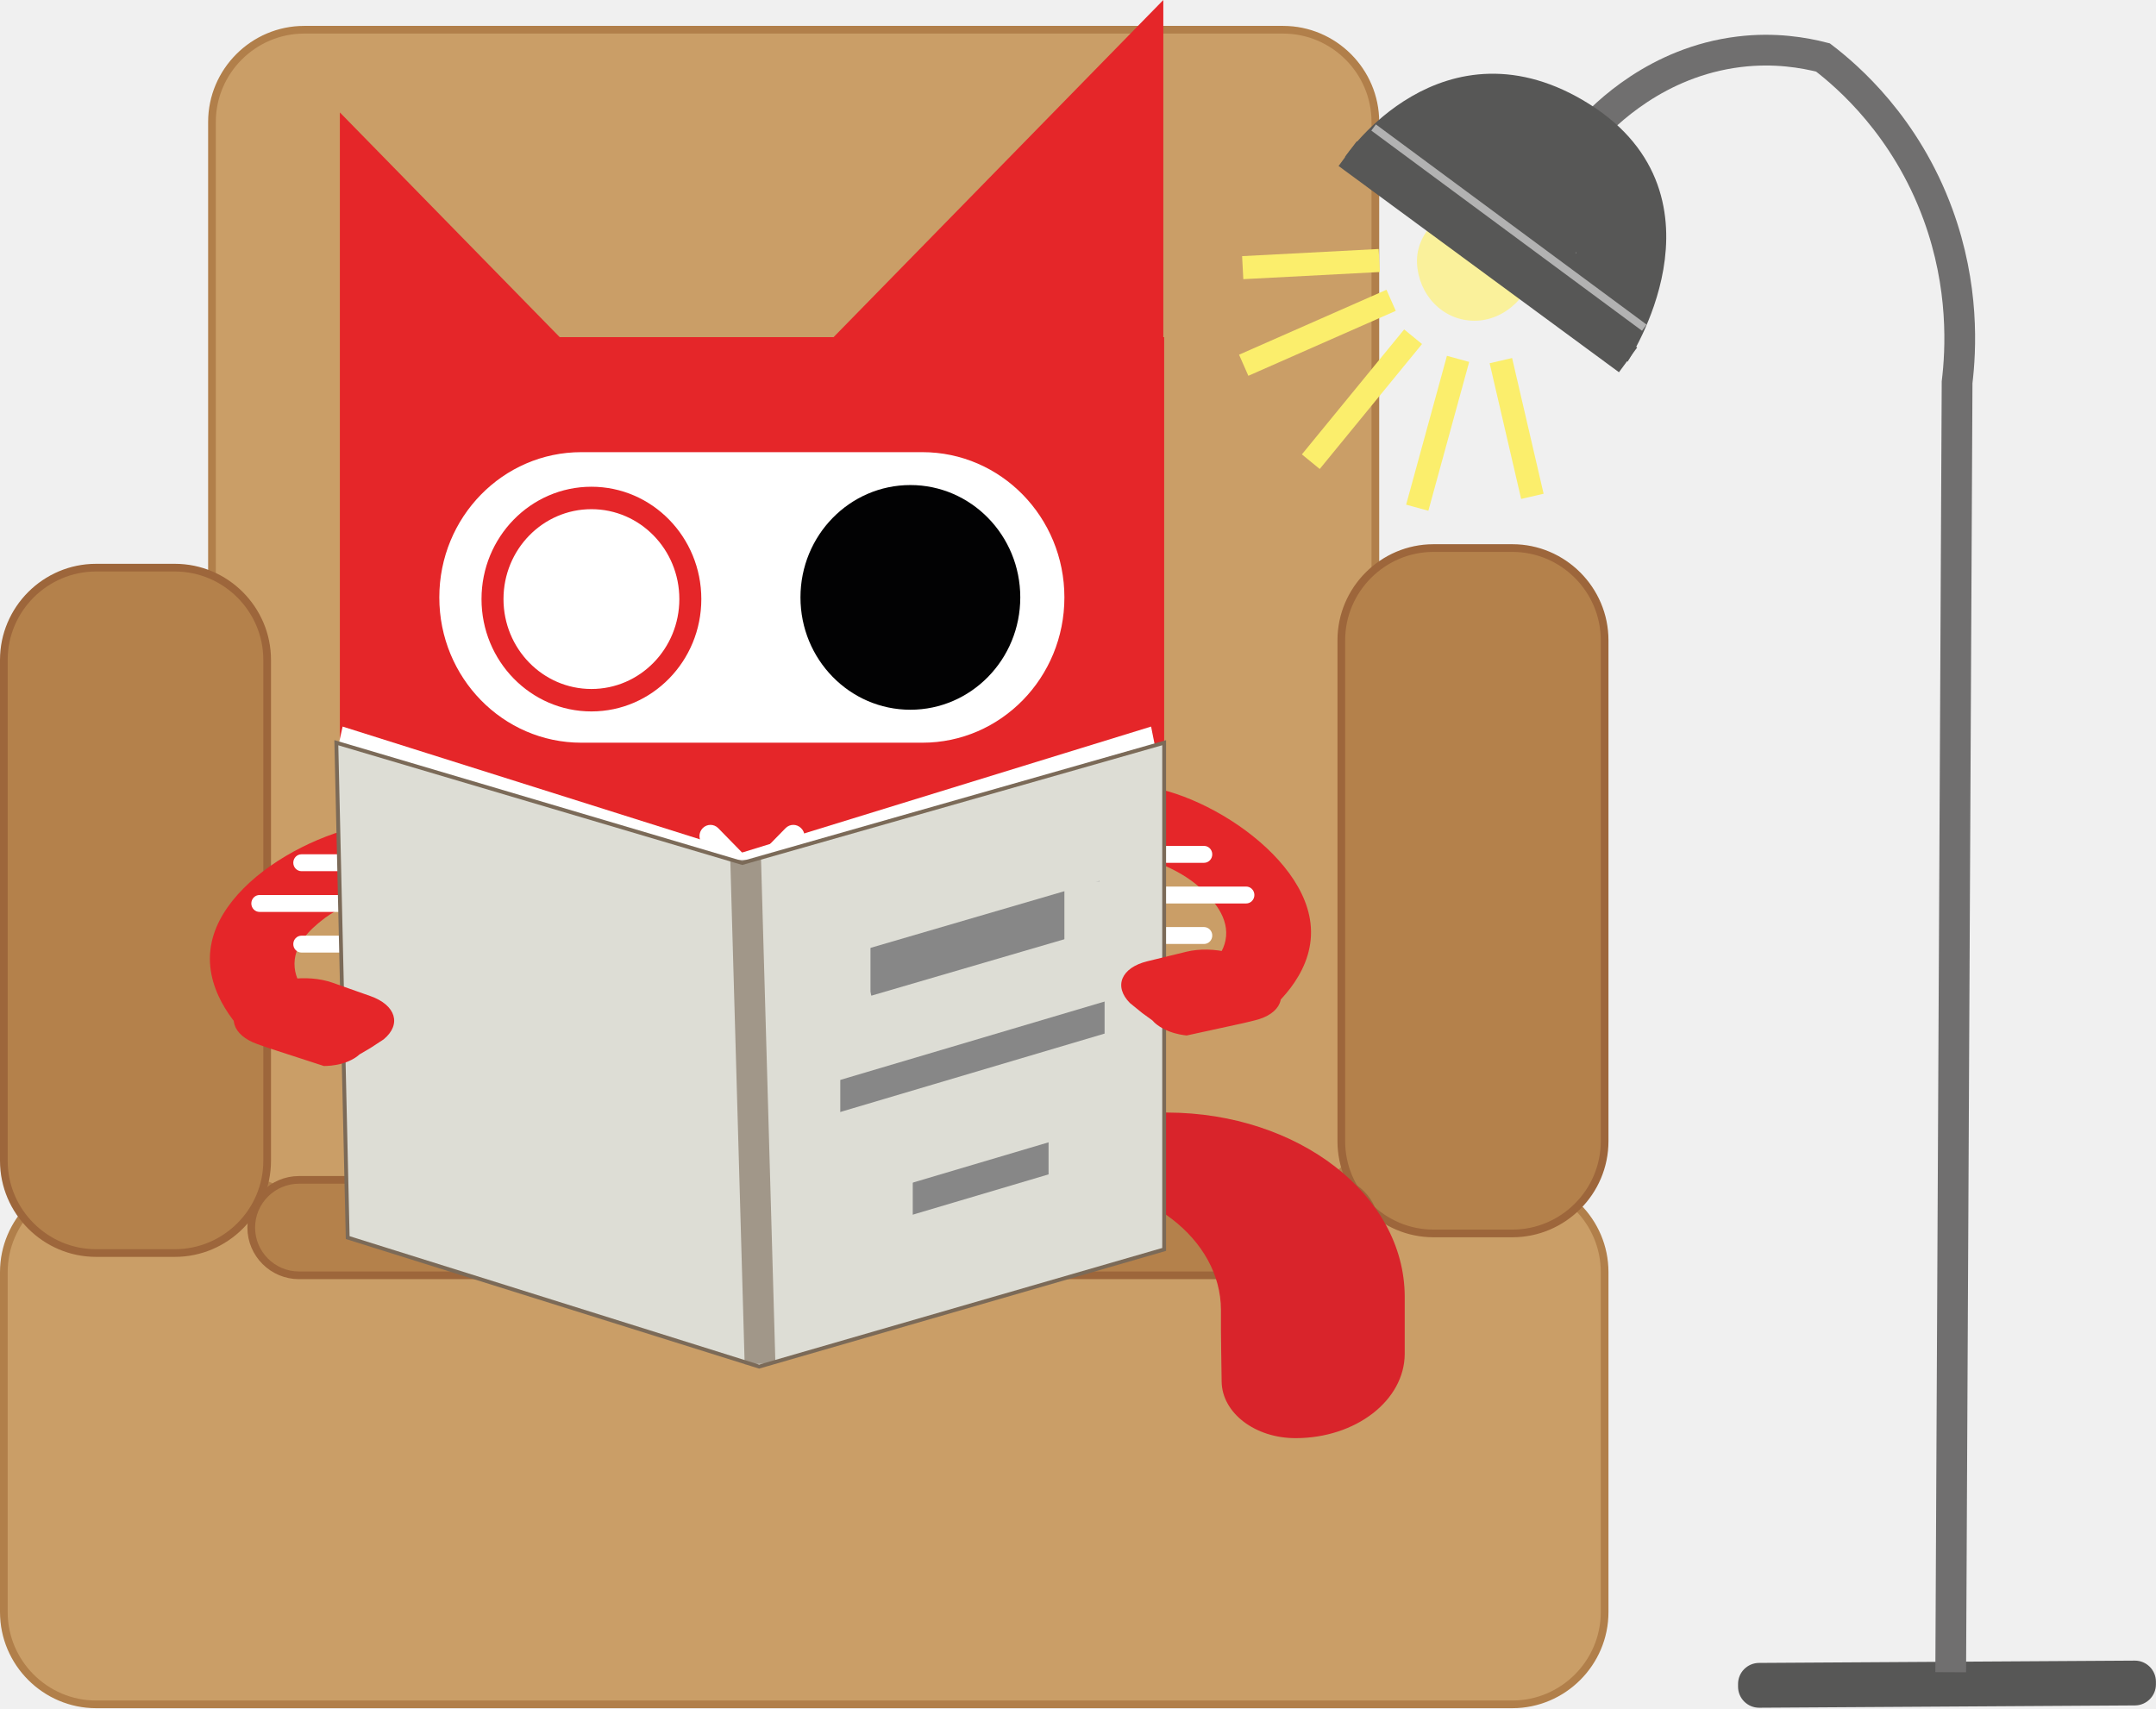
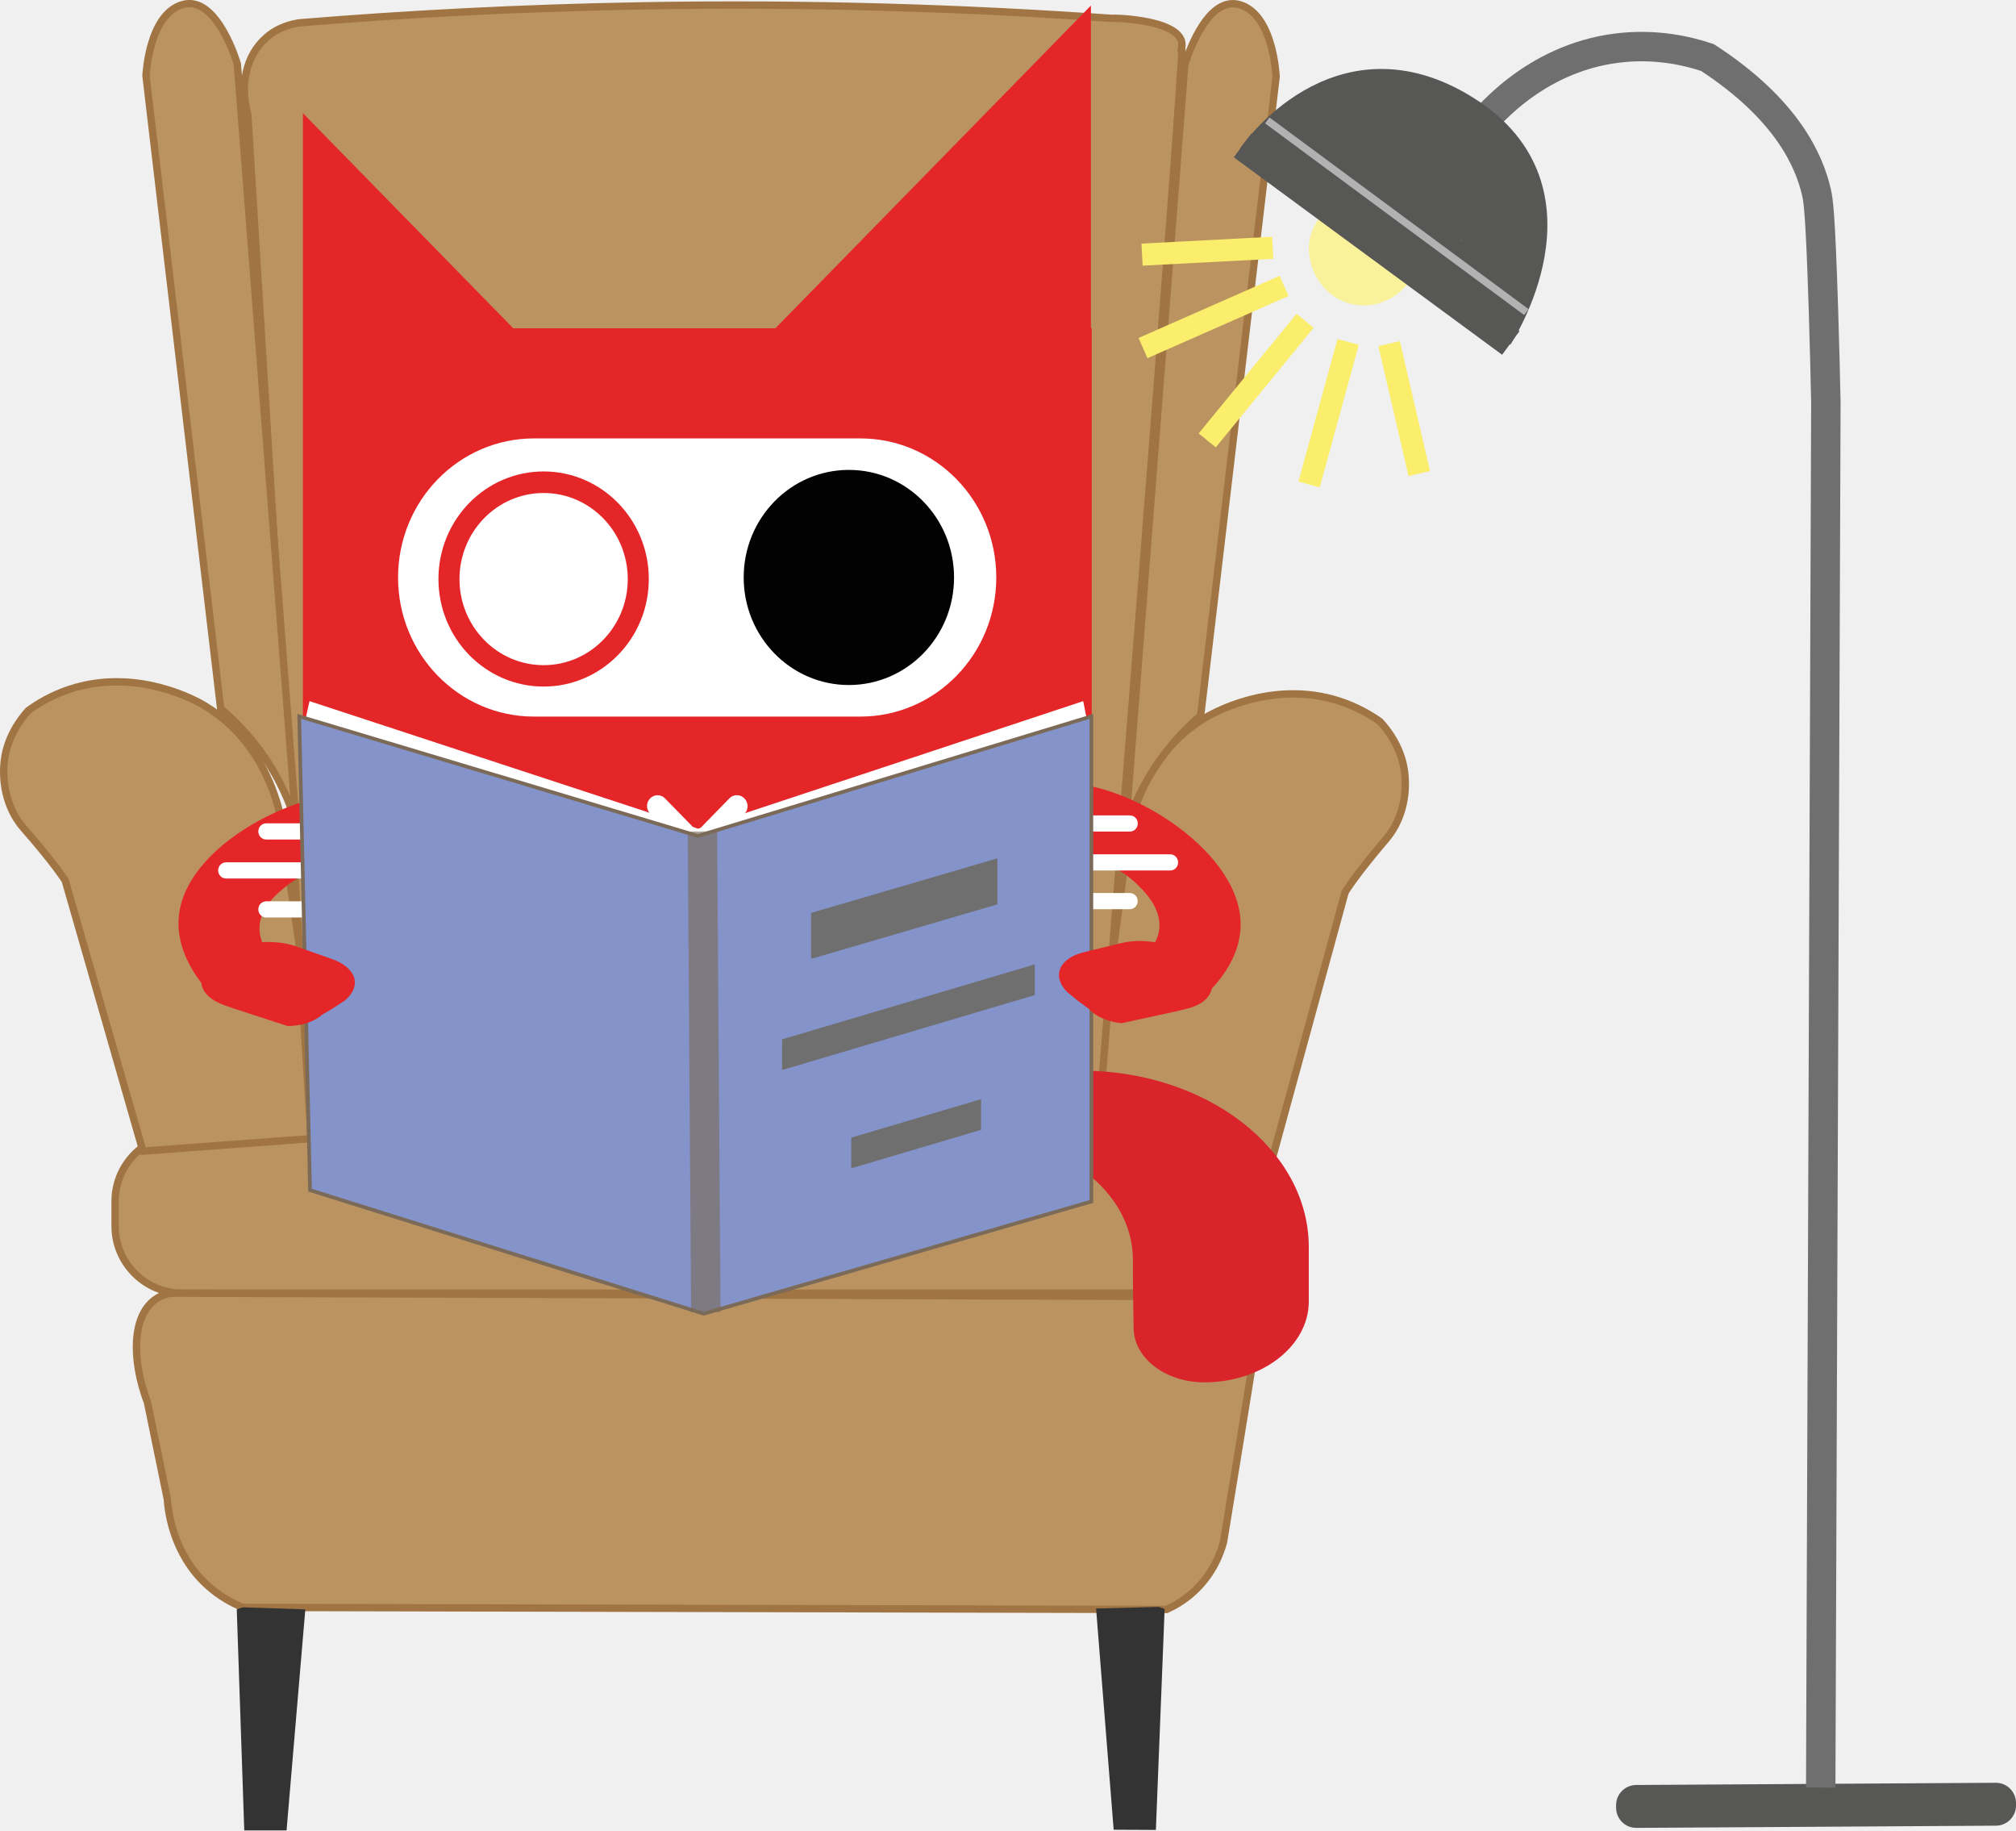
- <svg xmlns="http://www.w3.org/2000/svg" version="1.1" x="0px" y="0px" viewBox="0 0 280.52 222.29" style="enable-background:new 0 0 280.52 222.29;" xml:space="preserve">
+ <svg xmlns="http://www.w3.org/2000/svg" version="1.1" x="0px" y="0px" viewBox="0 0 274.09 248.79" style="enable-background:new 0 0 274.09 248.79;" xml:space="preserve">
  <style type="text/css">
- 	.st0{fill:#CA9E67;stroke:#B17F4A;stroke-miterlimit:10;}
- 	.st1{fill:#B4814B;stroke:#9D663B;stroke-miterlimit:10;}
+ 	.st0{fill:#BB9360;stroke:#A07443;stroke-miterlimit:10;}
+ 	.st1{fill:#333333;}
	.st2{fill:#E52629;}
	.st3{fill:#FFFFFF;}
	.st4{fill:#020203;}
	.st5{display:none;fill:#E52629;}
	.st6{fill:#D9242B;}
	.st7{fill:#9D9D9C;stroke:#878787;stroke-miterlimit:10;}
	.st8{fill:#575756;stroke:#575756;stroke-miterlimit:10;}
	.st9{fill:none;stroke:#706F6F;stroke-width:4;stroke-miterlimit:10;}
	.st10{fill:none;stroke:#575756;stroke-width:4;stroke-miterlimit:10;}
	.st11{fill:#FAF19B;}
	.st12{fill:#575756;}
	.st13{fill:none;stroke:#B2B2B2;stroke-miterlimit:10;}
	.st14{fill:none;stroke:#FBEE6C;stroke-width:3;stroke-miterlimit:10;}
- 	.st15{fill:#DDDDD5;stroke:#7B6A58;stroke-width:0.5;stroke-miterlimit:10;}
+ 	.st15{fill:#8493CA;stroke:#7B6A58;stroke-width:0.5;stroke-miterlimit:10;}
	.st16{opacity:0.61;fill:#DDDDD5;stroke:#7B6A58;stroke-width:4;stroke-miterlimit:10;}
- 	.st17{fill:#DDDDD5;stroke:#878787;stroke-width:6;stroke-miterlimit:10;}
- 	.st18{fill:#DDDDD5;stroke:#878787;stroke-width:4;stroke-miterlimit:10;}
- 	.st19{fill:#DDDDD5;}
+ 	.st17{fill:#DDDDD5;stroke:#706F6F;stroke-width:6;stroke-miterlimit:10;}
+ 	.st18{fill:#DDDDD5;stroke:#706F6F;stroke-width:4;stroke-miterlimit:10;}
+ 	.st19{fill:#8493CA;}
</style>
-   <g id="Layer_1">
-     <path class="st0" d="M196.78,221.79H12.5c-6.6,0-12-5.4-12-12v-44.25c0-6.6,5.4-12,12-12h184.28c6.6,0,12,5.4,12,12v44.25   C208.78,216.39,203.38,221.79,196.78,221.79z" />
-     <path class="st0" d="M166.95,3.87H39.58c-6.6,0-12,5.4-12,12v127.37c0,6.6,5.4,12,12,12h127.37c6.6,0,12-5.4,12-12V15.87   C178.95,9.27,173.55,3.87,166.95,3.87z" />
-     <g id="Layer_6">
- 	</g>
-     <path class="st1" d="M196.78,160.51h-10.26c-6.6,0-12-5.4-12-12V83.32c0-6.6,5.4-12,12-12h10.26c6.6,0,12,5.4,12,12v65.19   C208.78,155.11,203.38,160.51,196.78,160.51z" />
-     <path class="st1" d="M22.76,163.06H12.5c-6.6,0-12-5.4-12-12V85.87c0-6.6,5.4-12,12-12h10.26c6.6,0,12,5.4,12,12v65.19   C34.76,157.66,29.36,163.06,22.76,163.06z" />
-     <path class="st1" d="M172.74,165.96H38.9c-3.42,0-6.21-2.79-6.21-6.21v0c0-3.42,2.79-6.21,6.21-6.21h133.83   c3.42,0,6.21,2.79,6.21,6.21v0C178.95,163.16,176.15,165.96,172.74,165.96z" />
+   <g id="Layer_11">
+     <path class="st0" d="M163.69,175.77H24.75c-5.01,0-9.1-4.1-9.1-9.1v-3.4c0-5.01,4.1-9.1,9.1-9.1h138.94c5.01,0,9.1,4.1,9.1,9.1v3.4   C172.79,171.68,168.69,175.77,163.69,175.77z" />
+     <path class="st0" d="M169.06,176.25c-48.62-0.16-97.23-0.32-145.85-0.48c-0.98,0.18-1.69,0.54-2.21,0.94   c-2.91,2.19-3.24,7.78-0.94,13.96c0.89,4.35,1.78,8.7,2.68,13.05c0.13,1.72,0.76,7.38,5.32,11.63c1.72,1.6,3.52,2.55,4.92,3.13   c41.88,0.09,83.75,0.19,125.63,0.28c1.04-0.47,2.41-1.23,3.74-2.47c2.64-2.45,3.63-5.32,4-6.72c0.57-3.46,1.14-6.92,1.7-10.38   c0.8-4.92,1.6-9.82,2.38-14.72c0.26-0.72,0.7-2.21,0.43-4.09C170.57,178.27,169.55,176.85,169.06,176.25z" />
+     <path class="st0" d="M172.79,158.16c3.36-12.3,6.72-24.6,10.09-36.9c0,0,1.28-2.17,5.62-7.27c1.66-1.95,2.81-4.99,2.52-8.55   c-0.3-3.71-2.42-6.29-3.41-7.37c-1.26-0.89-3.15-2.02-5.62-2.81c-9.26-2.95-17.46,1.89-18.26,2.38   c-10.55,6.46-10.85,19.23-10.85,20.04c-1.62,12.13-3.23,24.26-4.85,36.38L172.79,158.16z" />
+     <path class="st0" d="M44.14,152.07c-1.77-12.11-3.55-24.21-5.32-36.32c-0.02-0.81-0.48-13.58-11.11-19.9   c-0.81-0.48-9.06-5.22-18.28-2.15c-2.46,0.82-4.33,1.97-5.58,2.88c-0.98,1.09-3.07,3.7-3.32,7.41c-0.24,3.57,0.95,6.59,2.63,8.52   c4.41,5.04,5.71,7.19,5.71,7.19c3.52,12.25,7.04,24.51,10.56,36.76c7.97-0.59,15.94-1.18,23.91-1.77L44.14,152.07z" />
+     <path class="st0" d="M40.83,3.09C55.3,1.91,70.58,1.1,86.61,0.81c23.01-0.42,44.6,0.28,64.57,1.69c0.29-0.09,10.25,0.17,9.48,4   c0.51,0-11.23,145.28-11.23,145.28c-35.72,0.8-71.45,1.59-107.17,2.39c-2.86-46.21-5.72-92.43-8.57-138.64   c-1.13-3.98-0.2-8.03,2.47-10.38C37.83,3.65,39.75,3.23,40.83,3.09z" />
+     <path class="st0" d="M153,112.9l0.04-0.54l8.04-103.57c0,0,2.72-9.45,7.4-8.17c4.68,1.28,5.02,9.79,5.02,9.79l-10.26,86.86   c-1.66,1.41-3.68,3.4-5.57,6.08C155.12,106.95,153.76,110.42,153,112.9z" />
+     <path class="st0" d="M40.24,111.81l-0.04-0.53L32.27,8.71c0,0-2.71-9.36-7.39-8.1c-4.68,1.26-5.03,9.69-5.03,9.69L30,96.32   c1.66,1.4,3.67,3.37,5.57,6.02C38.12,105.91,39.48,109.35,40.24,111.81z" />
+     <polyline class="st1" points="32.19,218.75 33.21,248.79 38.96,248.79 41.51,218.75 32.99,218.47  " />
+     <polyline class="st1" points="158.34,218.7 157.15,248.73 151.41,248.7 149.02,218.64 157.54,218.41  " />
  </g>
  <g id="Layer_3">
-     <path id="_x37_67b7d03-dfb2-4db1-ab35-156fbd388159" class="st2" d="M54.73,107.49c-7.36-2.55-24.95,4.97-27.18,15.08   c-1.31,5.91,3.07,10.78,4.95,12.63l8.18-4.08l1.15-0.16c-0.84-0.58-3.23-2.37-3.49-5.04c-0.3-3.02,2.3-5.15,3.43-6.07   c5.94-4.86,16.54-4.25,17.9-4.16C59.2,109.78,56.46,108.09,54.73,107.49z" />
-     <path id="_x37_67b7d03-dfb2-4db1-ab35-156fbd388159_1_" class="st2" d="M139.24,110.07c1.37,0.04,11.97,0.49,17.4,5.92   c1.03,1.03,3.41,3.41,2.81,6.39c-0.53,2.63-3.08,4.17-3.98,4.67l1.13,0.28l7.73,4.87c2.05-1.65,6.89-6.06,6.18-12.07   c-1.21-10.28-17.96-19.51-25.54-17.71C143.2,102.84,140.3,104.25,139.24,110.07z" />
+     <path id="_x37_67b7d03-dfb2-4db1-ab35-156fbd388159_3_" class="st2" d="M51.69,108.24c-7.36-2.55-24.95,4.97-27.18,15.08   c-1.31,5.91,3.07,10.78,4.95,12.63l8.18-4.08l1.15-0.16c-0.84-0.58-3.23-2.37-3.49-5.04c-0.3-3.02,2.3-5.15,3.43-6.07   c5.94-4.86,16.54-4.25,17.9-4.16C56.16,110.53,53.42,108.83,51.69,108.24z" />
+     <path id="_x37_67b7d03-dfb2-4db1-ab35-156fbd388159_2_" class="st2" d="M137.33,114.4c1.37,0.04,11.97,0.49,17.4,5.92   c1.03,1.03,3.41,3.41,2.81,6.39c-0.53,2.63-3.08,4.17-3.98,4.67l1.13,0.28l7.73,4.87c2.05-1.65,6.89-6.06,6.18-12.07   c-1.21-10.28-17.96-19.51-25.54-17.71C141.29,107.17,138.39,108.58,137.33,114.4z" />
  </g>
  <g id="Layer_2">
-     <path class="st2" d="M151.36,43.87V0l-42.9,43.87H72.82l-28.6-29.24v95.05c0,24.23,19.21,43.87,42.9,43.87h64.35V43.87H151.36z" />
-     <path class="st3" d="M75.64,58.84h44.37c10.21,0,18.48,8.46,18.48,18.9v0.01c0,10.44-8.27,18.9-18.48,18.9H75.64   c-10.21,0-18.48-8.46-18.48-18.9v-0.01C57.16,67.3,65.43,58.84,75.64,58.84z" />
-     <ellipse class="st4" cx="118.45" cy="77.74" rx="14.3" ry="14.62" />
-     <path class="st2" d="M76.95,66.26c6.32,0,11.44,5.24,11.44,11.7c0,6.46-5.12,11.7-11.44,11.7c-6.32,0-11.44-5.24-11.44-11.7   C65.51,71.5,70.63,66.26,76.95,66.26 M76.95,63.34c-7.9,0-14.3,6.55-14.3,14.62s6.4,14.62,14.3,14.62s14.3-6.55,14.3-14.62   S84.85,63.34,76.95,63.34z" />
-     <path class="st3" d="M104.23,107.77c-0.56-0.57-1.46-0.57-2.02,0c0,0,0,0,0,0l-4.38,4.48l-4.38-4.48c-0.56-0.57-1.46-0.57-2.02,0   s-0.56,1.5,0,2.07l5,5.12v9.94c0,0.81,0.64,1.46,1.43,1.46s1.43-0.65,1.43-1.46v-9.94l5-5.12   C104.83,109.25,104.81,108.32,104.23,107.77C104.23,107.77,104.23,107.77,104.23,107.77z" />
-     <path class="st3" d="M39.23,113.37h28.98c0.59,0,1.07-0.49,1.07-1.1c0-0.61-0.48-1.1-1.07-1.1H39.23c-0.59,0-1.07,0.49-1.07,1.1   C38.16,112.88,38.64,113.37,39.23,113.37z" />
-     <path class="st3" d="M73.67,116.47H33.77c-0.59,0-1.07,0.49-1.07,1.1c0,0.61,0.48,1.1,1.07,1.1h39.91c0.59,0,1.07-0.49,1.07-1.1   C74.75,116.96,74.27,116.47,73.67,116.47z" />
-     <path class="st3" d="M68.21,121.76H39.23c-0.59,0-1.07,0.49-1.07,1.1s0.48,1.1,1.07,1.1h28.98c0.59,0,1.07-0.49,1.07-1.1   S68.8,121.76,68.21,121.76z" />
-     <path class="st3" d="M127.7,112.28h28.96c0.59,0,1.07-0.49,1.07-1.1s-0.48-1.1-1.07-1.1H127.7c-0.59,0-1.07,0.49-1.07,1.1   S127.1,112.28,127.7,112.28z" />
-     <path class="st3" d="M162.14,115.37h-39.91c-0.59,0-1.07,0.49-1.07,1.1s0.48,1.1,1.07,1.1h39.91c0.59,0,1.07-0.49,1.07-1.1   S162.73,115.37,162.14,115.37L162.14,115.37z" />
-     <path class="st3" d="M156.65,120.64H127.7c-0.59,0-1.07,0.49-1.07,1.1s0.48,1.1,1.07,1.1h28.96c0.59,0,1.07-0.49,1.07-1.1   S157.24,120.64,156.65,120.64z" />
-     <path class="st5" d="M204.08,72.83L204.08,72.83c-2.73-7.65-11.01-11.59-18.49-8.79c-7.48,2.79-11.33,11.26-8.6,18.91   c0.09,0.24,0.18,0.49,0.28,0.72c8.69,24.98-4.07,52.44-28.5,61.33c-9.04,3.29-18.85,3.67-28.1,1.08   c28.4,15.99,64.1,5.4,79.73-23.64C208.58,107.23,209.93,89.14,204.08,72.83z" />
+     <path class="st2" d="M148.32,44.61V0.75l-42.9,43.87H69.78l-28.6-29.24v95.05c0,24.23,19.21,43.87,42.9,43.87h64.35V44.61H148.32z" />
+     <path class="st3" d="M72.6,59.59h44.37c10.21,0,18.48,8.46,18.48,18.9v0.01c0,10.44-8.27,18.9-18.48,18.9H72.6   c-10.21,0-18.48-8.46-18.48-18.9v-0.01C54.12,68.05,62.4,59.59,72.6,59.59z" />
+     <ellipse class="st4" cx="115.41" cy="78.49" rx="14.3" ry="14.62" />
+     <path class="st2" d="M73.91,67.01c6.32,0,11.44,5.24,11.44,11.7c0,6.46-5.12,11.7-11.44,11.7c-6.32,0-11.44-5.24-11.44-11.7   C62.47,72.25,67.59,67.01,73.91,67.01 M73.91,64.08c-7.9,0-14.3,6.55-14.3,14.62s6.4,14.62,14.3,14.62s14.3-6.55,14.3-14.62   S81.81,64.08,73.91,64.08z" />
+     <path class="st3" d="M101.19,108.51c-0.56-0.57-1.46-0.57-2.02,0c0,0,0,0,0,0L94.79,113l-4.38-4.48c-0.56-0.57-1.46-0.57-2.02,0   s-0.56,1.5,0,2.07l5,5.12v9.94c0,0.81,0.64,1.46,1.43,1.46c0.79,0,1.43-0.65,1.43-1.46v-9.94l5-5.12   C101.79,110,101.77,109.07,101.19,108.51C101.2,108.52,101.19,108.51,101.19,108.51z" />
+     <path class="st3" d="M36.19,114.11h28.98c0.59,0,1.07-0.49,1.07-1.1c0-0.61-0.48-1.1-1.07-1.1H36.19c-0.59,0-1.07,0.49-1.07,1.1   C35.12,113.62,35.6,114.11,36.19,114.11z" />
+     <path class="st3" d="M70.64,117.21H30.73c-0.59,0-1.07,0.49-1.07,1.1s0.48,1.1,1.07,1.1h39.91c0.59,0,1.07-0.49,1.07-1.1   S71.23,117.21,70.64,117.21z" />
+     <path class="st3" d="M65.17,122.51H36.19c-0.59,0-1.07,0.49-1.07,1.1s0.48,1.1,1.07,1.1h28.98c0.59,0,1.07-0.49,1.07-1.1   S65.76,122.51,65.17,122.51z" />
+     <path class="st3" d="M124.66,113.03h28.96c0.59,0,1.07-0.49,1.07-1.1s-0.48-1.1-1.07-1.1h-28.96c-0.59,0-1.07,0.49-1.07,1.1   S124.07,113.03,124.66,113.03z" />
+     <path class="st3" d="M159.1,116.12h-39.91c-0.59,0-1.07,0.49-1.07,1.1s0.48,1.1,1.07,1.1h39.91c0.59,0,1.07-0.49,1.07-1.1   S159.69,116.12,159.1,116.12L159.1,116.12z" />
+     <path class="st3" d="M153.61,121.38h-28.96c-0.59,0-1.07,0.49-1.07,1.1s0.48,1.1,1.07,1.1h28.96c0.59,0,1.07-0.49,1.07-1.1   S154.21,121.38,153.61,121.38z" />
+     <path class="st5" d="M201.05,73.58L201.05,73.58c-2.73-7.65-11.01-11.59-18.49-8.79c-7.48,2.79-11.33,11.26-8.6,18.91   c0.09,0.24,0.18,0.49,0.28,0.72c8.69,24.98-4.07,52.44-28.5,61.33c-9.04,3.29-18.85,3.67-28.1,1.08   c28.4,15.99,64.1,5.4,79.73-23.64C205.55,107.98,206.89,89.88,201.05,73.58z" />
  </g>
  <g id="Layer_7">
-     <path class="st6" d="M151.89,144.78h-25.96c-1.54,0.97-3.13,1.9-4.75,2.81c-0.55,0.49-1.15,0.97-1.81,1.44   c-2.25,1.61-4.51,3.21-6.84,4.75h24.81c11.87,0.03,21.48,7.47,21.52,16.66v2.61c0,1.39,0.05,3.56,0.09,6.75   c0.06,4.08,4.35,7.35,9.61,7.35c7.83,0,14.18-4.9,14.21-10.96v-7.49C182.72,155.5,168.92,144.82,151.89,144.78z" />
+     <path class="st6" d="M147.06,145.52h-25.96c-1.54,0.97-3.13,1.9-4.75,2.81c-0.55,0.49-1.15,0.97-1.81,1.44   c-2.25,1.61-4.51,3.21-6.84,4.75h24.81c11.87,0.03,21.48,7.47,21.52,16.66v2.61c0,1.39,0.05,3.56,0.09,6.75   c0.06,4.08,4.35,7.35,9.61,7.35c7.83,0,14.18-4.9,14.21-10.96v-7.49C177.88,156.24,164.09,145.56,147.06,145.52z" />
  </g>
  <g id="Layer_10">
-     <line class="st7" x1="107.22" y1="115.84" x2="107.22" y2="112.13" />
-     <path class="st8" d="M228.89,221.73l48.9-0.3c1.23-0.01,2.23-1.02,2.22-2.25l0-0.36c-0.01-1.23-1.02-2.23-2.25-2.22l-48.9,0.3   c-1.23,0.01-2.23,1.02-2.22,2.25l0,0.36C226.65,220.74,227.66,221.74,228.89,221.73z" />
-     <path class="st9" d="M206.69,17.22c2.12-2.34,8.88-9.17,19.58-10.48c4.62-0.57,8.48,0.11,10.92,0.74   c3.23,2.47,10.76,8.94,14.96,20.41c3.45,9.42,2.99,17.72,2.49,21.86c-0.28,55.95-0.55,111.91-0.83,167.86" />
-     <path class="st10" d="M176.65,21.55c0,0,11.65-17.28,29.08-6.31s4.37,30.72,4.37,30.72" />
+     <line class="st7" x1="100.8" y1="115.62" x2="100.8" y2="111.91" />
+     <path class="st8" d="M222.47,247.95l48.9-0.3c1.23-0.01,2.23-1.02,2.22-2.25l0-0.36c-0.01-1.23-1.02-2.23-2.25-2.22l-48.9,0.3   c-1.23,0.01-2.23,1.02-2.22,2.25l0,0.36C220.23,246.96,221.24,247.96,222.47,247.95z" />
+     <path class="st9" d="M200.27,18.28c1.48-1.96,8.14-10.31,19.57-11.74c5.25-0.66,9.61,0.38,12.3,1.28   c10.88,7.07,13.84,14.11,14.81,18.26c0.26,1.13,0.54,2.7,0.96,16.02c0.17,5.32,0.27,9.71,0.33,12.68   c-0.23,62.73-0.47,125.46-0.7,188.19" />
+     <path class="st10" d="M170.23,21.33c0,0,11.65-17.28,29.08-6.31s4.37,30.72,4.37,30.72" />
    <g>
      <g>
-         <path class="st11" d="M191.87,41.74c3.92,0,7.68-3.45,7.5-7.5c-0.18-4.06-3.3-7.5-7.5-7.5c-3.92,0-7.68,3.45-7.5,7.5     C184.55,38.3,187.66,41.74,191.87,41.74L191.87,41.74z" />
+         <path class="st11" d="M185.45,41.52c3.92,0,7.68-3.45,7.5-7.5c-0.18-4.06-3.3-7.5-7.5-7.5c-3.92,0-7.68,3.45-7.5,7.5     C178.13,38.08,181.24,41.52,185.45,41.52L185.45,41.52z" />
      </g>
    </g>
-     <line class="st10" x1="211.83" y1="46.83" x2="175.35" y2="19.99" />
+     <line class="st10" x1="205.41" y1="46.61" x2="168.93" y2="19.77" />
    <g>
      <g>
-         <path class="st12" d="M204.58,24.96c2.76,3.75,3.12,8.39,3.2,12.9c0.04,2.39,3.47,3.53,4.66,1.26c1.65-3.13,2.19-6.54,2.41-10.04     c0.1-1.6,0.35-3.38-0.12-4.94c-0.45-1.49-1.48-2.77-2.39-4c-2.17-2.94-4.61-5.03-8.09-6.29c-3.28-1.19-6.84-1.87-10.33-1.91     c-3.48-0.04-6.93,0.66-10.1,2.11c-2.57,1.18-6.34,3.3-6.14,6.57c0.11,1.74,1.43,2.95,2.89,3.71c1.38,0.72,2.73,1.43,4.02,2.32     c2.32,1.6,4.41,3.48,6.58,5.27c2.6,2.15,5.3,4.21,8.38,5.62c1.76,0.81,3.3,1.54,4.71,2.91c1.36,1.32,2.6,2.76,3.7,4.3     c1.07,1.49,3.3,1.73,4.32,0c1.49-2.53,1.33-6.03,1.53-8.88c0.21-3.08,0.34-6.18,0.31-9.28c-0.02-2.94-0.92-5.35-3.44-7.02     c-2.15-1.42-4.87-1.99-7.34-2.53c-2.98-0.65-6.01-1.08-9.05-1.3c-2.8-0.2-5.84-0.42-8.6,0.29c-1.2,0.31-2.56,0.84-3.42,1.77     c-1.33,1.42-1,3.4,0.2,4.77c1.88,2.15,4.32,3.82,6.85,5.1c2.85,1.44,5.27,3.23,7.73,5.26c2.78,2.29,5.55,4.58,8.33,6.88     c1.49,1.23,3.53,0.77,4.18-1.1c1.01-2.91,0.86-6.03,0.17-8.99c-0.59-2.53-1.45-5.63-3.25-7.57c-1.8-1.94-4.46-2.72-7-3.08     c-3.02-0.43-6.06-0.61-9.11-0.72c-1.57-0.06-3.06,0.33-3.74,1.92c-0.68,1.6,0.11,3.2,1.2,4.38c1.87,2.04,4.7,3.01,7.06,4.35     c2.59,1.47,5.08,3.12,7.56,4.78c1.14,0.76,2.39,1.89,3.72,2.29c1.65,0.49,3.36-0.53,3.77-2.19c0.73-2.95-1.59-6.43-3.63-8.33     c-2.45-2.29-5.57-3.58-8.69-4.68c-1.27-0.45-2.74,0.51-3.08,1.75c-0.38,1.38,0.47,2.62,1.75,3.08c2.11,0.74,4.29,1.57,6.04,3     c0.75,0.62,1.42,1.34,1.92,2.17c0.23,0.38,0.42,0.76,0.56,1.17c0.08,0.24,0.1,0.53,0.2,0.75c0.15,0.33-0.05,0.16,0.01-0.01     c0.21-0.37,0.43-0.74,0.64-1.1c-0.05,0.06-0.09,0.12-0.14,0.17c0.37-0.21,0.74-0.43,1.1-0.64c-0.07,0.03-0.14,0.06-0.21,0.08     c0.44,0,0.89,0,1.33,0c-0.29-0.05-1.33-0.86-1.84-1.2c-0.77-0.51-1.53-1.02-2.3-1.52c-1.53-1.01-3.07-2.01-4.64-2.96     c-1.54-0.93-3.11-1.77-4.71-2.58c-0.65-0.33-1.3-0.66-1.91-1.06c-0.27-0.17-0.5-0.35-0.73-0.57c-0.14-0.13-0.28-0.27-0.4-0.42     c0.12,0.3,0.14,0.26,0.04-0.12c0,0.44,0,0.89,0,1.33c-0.01,0.02-0.02,0.05-0.03,0.07c-0.3,0.3-0.6,0.6-0.9,0.9     c-0.47,0.24-0.52,0.12,0.01,0.2c0.3,0.04,0.63,0.03,0.94,0.04c0.63,0.03,1.25,0.06,1.88,0.09c1.33,0.07,2.66,0.16,3.99,0.3     c1.7,0.18,3.84,0.34,5.26,1.41c0.68,0.51,0.99,1.29,1.28,2.06c0.42,1.1,0.79,2.22,1.09,3.36c0.58,2.28,0.72,4.52-0.06,6.76     c1.39-0.37,2.79-0.74,4.18-1.1c-3.9-3.22-7.74-6.56-11.76-9.64c-1.8-1.38-3.69-2.43-5.7-3.46c-0.97-0.5-1.94-1.02-2.81-1.69     c-0.48-0.37-0.94-0.8-1.38-1.21c-0.22-0.21-0.45-0.42-0.67-0.63c-0.39-0.48-0.45-0.42-0.19,0.18c-0.11,0.42-0.23,0.84-0.34,1.26     c-0.45,0.36-0.44,0.4,0.03,0.1c0.11-0.06,0.22-0.11,0.34-0.14c0.38-0.14,0.79-0.24,1.19-0.3c0.8-0.13,1.62-0.13,2.43-0.13     c1.88,0,3.77,0.09,5.65,0.27c3.65,0.35,7.59,0.94,11.02,2.28c0.95,0.37,2.03,0.91,2.32,1.95c0.21,0.78,0.1,1.68,0.09,2.48     c-0.01,1.06-0.03,2.12-0.06,3.18c-0.06,2.03-0.17,4.07-0.32,6.1c-0.07,0.97-0.16,1.95-0.25,2.92c-0.08,0.83-0.09,1.72-0.52,2.46     c1.44,0,2.88,0,4.32,0c-1.8-2.5-3.81-4.97-6.27-6.85c-2.15-1.64-4.8-2.41-7.08-3.86c-4.33-2.75-7.88-6.54-12.13-9.4     c-0.98-0.65-1.99-1.25-3.04-1.78c-0.12-0.06-1.3-0.69-1.31-0.68c-0.01,0.01,0.51,1.38,0.01,1.24c0,0,0.81-0.73,0.82-0.74     c2.06-1.57,4.55-2.49,7.07-2.95c2.8-0.51,5.76-0.29,8.52,0.32c2.58,0.56,5.41,1.28,7.38,3.14c1.05,1,1.9,2.17,2.73,3.36     c0.32,0.46,0.8,0.99,0.95,1.53c0.18,0.65,0.02,1.55-0.02,2.22c-0.15,3.01-0.38,6.11-1.8,8.82c1.55,0.42,3.11,0.84,4.66,1.26     c-0.09-5.32-0.63-11-3.88-15.42c-0.8-1.09-2.17-1.63-3.42-0.9C204.4,22.17,203.77,23.87,204.58,24.96L204.58,24.96z" />
+         <path class="st12" d="M198.16,24.74c2.76,3.75,3.12,8.39,3.2,12.9c0.04,2.39,3.47,3.53,4.66,1.26c1.65-3.13,2.19-6.54,2.41-10.04     c0.1-1.6,0.35-3.38-0.12-4.94c-0.45-1.49-1.48-2.77-2.39-4c-2.17-2.94-4.61-5.03-8.09-6.29c-3.28-1.19-6.84-1.87-10.33-1.91     c-3.48-0.04-6.93,0.66-10.1,2.11c-2.57,1.18-6.34,3.3-6.14,6.57c0.11,1.74,1.43,2.95,2.89,3.71c1.38,0.72,2.73,1.43,4.02,2.32     c2.32,1.6,4.41,3.48,6.58,5.27c2.6,2.15,5.3,4.21,8.38,5.62c1.76,0.81,3.3,1.54,4.71,2.91c1.36,1.32,2.6,2.76,3.7,4.3     c1.07,1.49,3.3,1.73,4.32,0c1.49-2.53,1.33-6.03,1.53-8.88c0.21-3.08,0.34-6.18,0.31-9.28c-0.02-2.94-0.92-5.35-3.44-7.02     c-2.15-1.42-4.87-1.99-7.35-2.53c-2.98-0.65-6.01-1.08-9.05-1.3c-2.8-0.2-5.84-0.42-8.6,0.29c-1.2,0.31-2.56,0.84-3.42,1.77     c-1.33,1.42-1,3.4,0.2,4.77c1.88,2.15,4.32,3.82,6.85,5.1c2.85,1.44,5.27,3.23,7.73,5.26c2.78,2.29,5.55,4.58,8.33,6.88     c1.49,1.23,3.53,0.77,4.18-1.1c1.01-2.91,0.86-6.03,0.17-8.99c-0.59-2.53-1.45-5.63-3.25-7.57c-1.8-1.94-4.46-2.72-7-3.08     c-3.02-0.43-6.06-0.61-9.11-0.72c-1.57-0.06-3.06,0.33-3.74,1.92c-0.68,1.6,0.11,3.2,1.2,4.38c1.87,2.04,4.7,3.01,7.06,4.35     c2.59,1.47,5.08,3.12,7.56,4.78c1.14,0.76,2.39,1.89,3.72,2.29c1.65,0.49,3.36-0.53,3.77-2.19c0.73-2.95-1.59-6.43-3.63-8.33     c-2.45-2.29-5.57-3.58-8.69-4.68c-1.27-0.45-2.74,0.51-3.08,1.75c-0.38,1.38,0.47,2.62,1.75,3.08c2.11,0.74,4.29,1.57,6.04,3     c0.75,0.62,1.42,1.34,1.92,2.17c0.23,0.38,0.42,0.76,0.56,1.17c0.08,0.24,0.1,0.53,0.2,0.75c0.15,0.33-0.05,0.16,0.01-0.01     c0.21-0.37,0.43-0.74,0.64-1.1c-0.05,0.06-0.09,0.12-0.14,0.17c0.37-0.21,0.74-0.43,1.1-0.64c-0.07,0.03-0.14,0.06-0.21,0.08     c0.44,0,0.89,0,1.33,0c-0.29-0.05-1.33-0.86-1.84-1.2c-0.77-0.51-1.53-1.02-2.3-1.52c-1.53-1.01-3.07-2.01-4.64-2.96     c-1.54-0.93-3.11-1.77-4.71-2.58c-0.65-0.33-1.3-0.66-1.91-1.06c-0.27-0.17-0.5-0.35-0.73-0.57c-0.14-0.13-0.28-0.27-0.4-0.42     c0.12,0.3,0.14,0.26,0.04-0.12c0,0.44,0,0.89,0,1.33c-0.01,0.02-0.02,0.05-0.03,0.07c-0.3,0.3-0.6,0.6-0.9,0.9     c-0.47,0.24-0.52,0.12,0.01,0.2c0.3,0.04,0.63,0.03,0.94,0.04c0.63,0.03,1.25,0.06,1.88,0.09c1.33,0.07,2.66,0.16,3.99,0.3     c1.7,0.18,3.84,0.34,5.26,1.41c0.68,0.51,0.99,1.29,1.28,2.06c0.42,1.1,0.79,2.22,1.09,3.36c0.58,2.28,0.72,4.52-0.06,6.76     c1.39-0.37,2.79-0.74,4.18-1.1c-3.9-3.22-7.74-6.56-11.76-9.64c-1.8-1.38-3.69-2.43-5.7-3.46c-0.97-0.5-1.94-1.02-2.81-1.69     c-0.48-0.37-0.94-0.8-1.38-1.21c-0.22-0.21-0.45-0.42-0.67-0.63c-0.39-0.48-0.45-0.42-0.19,0.18c-0.11,0.42-0.23,0.84-0.34,1.26     c-0.45,0.36-0.44,0.4,0.03,0.1c0.11-0.06,0.22-0.11,0.34-0.14c0.38-0.14,0.79-0.24,1.19-0.3c0.8-0.13,1.62-0.13,2.43-0.13     c1.88,0,3.77,0.09,5.65,0.27c3.65,0.35,7.59,0.94,11.02,2.28c0.95,0.37,2.03,0.91,2.32,1.95c0.21,0.78,0.1,1.68,0.09,2.48     c-0.01,1.06-0.03,2.12-0.06,3.18c-0.06,2.03-0.17,4.07-0.32,6.1c-0.07,0.97-0.16,1.95-0.25,2.92c-0.08,0.83-0.09,1.72-0.52,2.46     c1.44,0,2.88,0,4.32,0c-1.8-2.5-3.81-4.97-6.27-6.85c-2.15-1.64-4.8-2.41-7.08-3.86c-4.33-2.75-7.88-6.54-12.13-9.4     c-0.98-0.65-1.99-1.25-3.04-1.78c-0.12-0.06-1.3-0.69-1.31-0.68c-0.01,0.01,0.51,1.38,0.01,1.24c0,0,0.81-0.73,0.82-0.74     c2.06-1.57,4.55-2.49,7.07-2.95c2.8-0.51,5.76-0.29,8.52,0.32c2.58,0.56,5.41,1.28,7.38,3.14c1.05,1,1.9,2.17,2.73,3.36     c0.32,0.46,0.8,0.99,0.95,1.53c0.18,0.65,0.02,1.55-0.02,2.22c-0.15,3.01-0.38,6.11-1.8,8.82c1.55,0.42,3.11,0.84,4.66,1.26     c-0.09-5.32-0.63-11-3.88-15.42c-0.8-1.09-2.17-1.63-3.42-0.9C197.98,21.95,197.35,23.65,198.16,24.74L198.16,24.74z" />
      </g>
    </g>
-     <line class="st13" x1="213.94" y1="42.64" x2="178.72" y2="16.59" />
-     <line class="st14" x1="183.86" y1="43.82" x2="170.55" y2="60.08" />
-     <line class="st14" x1="189.71" y1="46.7" x2="184.4" y2="66.07" />
-     <line class="st14" x1="181" y1="39.08" x2="161.82" y2="47.53" />
-     <line class="st14" x1="179.46" y1="33.9" x2="161.69" y2="34.83" />
-     <line class="st14" x1="195.28" y1="46.93" x2="199.38" y2="64.59" />
+     <line class="st13" x1="207.52" y1="42.42" x2="172.3" y2="16.37" />
+     <line class="st14" x1="177.44" y1="43.6" x2="164.13" y2="59.86" />
+     <line class="st14" x1="183.29" y1="46.48" x2="177.98" y2="65.85" />
+     <line class="st14" x1="174.58" y1="38.86" x2="155.4" y2="47.31" />
+     <line class="st14" x1="173.04" y1="33.68" x2="155.27" y2="34.61" />
+     <line class="st14" x1="188.86" y1="46.71" x2="192.96" y2="64.37" />
  </g>
  <g id="Layer_9">
-     <polygon class="st3" points="44.58,94.55 96.54,110.95 149.77,94.55 150.32,97.31 98.89,114.13 43.81,98.01  " />
+     <path class="st3" d="M42.08,95.3c17.61,5.78,35.22,11.56,52.83,17.34c17.45-5.78,34.91-11.56,52.36-17.34l0.55,2.76   c-17.53,5.63-35.06,11.27-52.6,16.9c-17.97-5.4-35.94-10.8-53.91-16.21L42.08,95.3z" />
  </g>
  <g id="Layer_4">
-     <path class="st15" d="M43.76,96.65l52.82,15.65l54.89-15.65v65.94c-17.57,5.08-35.13,10.16-52.7,15.25   c-17.84-5.6-35.69-11.19-53.53-16.79C44.74,139.58,44.25,118.11,43.76,96.65z" />
-     <line class="st16" x1="97.02" y1="111.89" x2="98.89" y2="177.48" />
-     <line class="st17" x1="112.53" y1="126.69" x2="143.89" y2="117.52" />
-     <line class="st18" x1="108.01" y1="143.01" x2="144.96" y2="132.05" />
-     <line class="st18" x1="110.54" y1="158.42" x2="147.48" y2="147.46" />
+     <path class="st15" d="M40.68,97.37c18.07,5.42,36.14,10.83,54.21,16.25c17.83-5.42,35.66-10.83,53.49-16.25v65.94   c-17.57,5.08-35.13,10.16-52.7,15.25c-17.84-5.6-35.69-11.19-53.53-16.79C41.66,140.3,41.17,118.84,40.68,97.37z" />
+     <line class="st16" x1="95.5" y1="113.01" x2="95.96" y2="178.36" />
+     <line class="st17" x1="109.49" y1="127.44" x2="140.85" y2="118.26" />
+     <line class="st18" x1="104.97" y1="143.76" x2="141.92" y2="132.8" />
+     <line class="st18" x1="107.5" y1="159.16" x2="144.45" y2="148.2" />
  </g>
  <g id="Layer_8">
-     <rect x="102.88" y="120.64" class="st19" width="6.45" height="34.6" />
-     <rect x="138.49" y="114.7" class="st19" width="6.3" height="8.13" />
-     <rect x="108.38" y="122.1" class="st19" width="4.88" height="9.69" />
-     <rect x="109.33" y="151.9" class="st19" width="9.43" height="9.89" />
-     <rect x="136.43" y="145.23" class="st19" width="12.56" height="8.6" />
-     <rect x="143.72" y="129.83" class="st19" width="2.13" height="6.26" />
+     <rect x="99.85" y="121.32" class="st19" width="6.48" height="34.74" />
+     <rect x="135.6" y="115.37" class="st19" width="6.32" height="8.16" />
+     <rect x="105.37" y="122.8" class="st19" width="4.9" height="9.73" />
+     <rect x="106.3" y="152.64" class="st19" width="9.43" height="9.89" />
+     <rect x="133.39" y="145.98" class="st19" width="12.56" height="8.6" />
+     <rect x="140.69" y="130.58" class="st19" width="2.13" height="6.26" />
  </g>
  <g id="Layer_5">
-     <path id="_x33_1ee5fd4-49fa-4189-9013-f12865f7ae78" class="st2" d="M49.91,135.26c2.37-1.95,1.6-4.47-1.72-5.64l-4.93-1.74   c-3.32-1.16-7.93-0.53-10.31,1.41l-1.16,0.95c-2.37,1.95-1.6,4.47,1.72,5.64l1.4,0.49c2.41,0.78,4.82,1.57,7.23,2.35   c0.47,0,1.35-0.04,2.33-0.31c1.36-0.38,2.06-0.97,2.31-1.2c0.47-0.27,0.93-0.54,1.4-0.82C48.75,136.02,49.33,135.64,49.91,135.26z" />
-     <path id="_x33_1ee5fd4-49fa-4189-9013-f12865f7ae78_2_" class="st2" d="M148.62,131.83c0.44,0.32,0.87,0.63,1.31,0.95   c0.22,0.26,0.87,0.92,2.18,1.43c0.95,0.37,1.82,0.49,2.29,0.54c2.48-0.54,4.95-1.08,7.43-1.62l1.44-0.35   c3.42-0.83,4.43-3.27,2.27-5.44l-1.05-1.06c-2.17-2.17-6.7-3.26-10.12-2.43l-5.08,1.24c-3.42,0.83-4.43,3.27-2.27,5.44   C147.55,130.96,148.09,131.39,148.62,131.83z" />
+     <path id="_x33_1ee5fd4-49fa-4189-9013-f12865f7ae78_3_" class="st2" d="M46.87,136c2.37-1.95,1.6-4.47-1.72-5.64l-4.93-1.74   c-3.32-1.16-7.93-0.53-10.31,1.41l-1.16,0.95c-2.37,1.95-1.6,4.47,1.72,5.64l1.4,0.49c2.41,0.78,4.82,1.57,7.23,2.35   c0.47,0,1.35-0.04,2.33-0.31c1.36-0.38,2.06-0.97,2.31-1.2c0.47-0.27,0.93-0.54,1.4-0.82C45.71,136.76,46.29,136.38,46.87,136z" />
+     <path id="_x33_1ee5fd4-49fa-4189-9013-f12865f7ae78_1_" class="st2" d="M146.71,136.16c0.44,0.32,0.87,0.63,1.31,0.95   c0.22,0.26,0.87,0.92,2.18,1.43c0.95,0.37,1.82,0.49,2.29,0.54c2.48-0.54,4.95-1.08,7.43-1.62l1.44-0.35   c3.42-0.83,4.43-3.27,2.27-5.44l-1.05-1.06c-2.17-2.17-6.7-3.26-10.12-2.43l-5.08,1.24c-3.42,0.83-4.43,3.27-2.27,5.44   C145.64,135.29,146.17,135.72,146.71,136.16z" />
  </g>
</svg>
